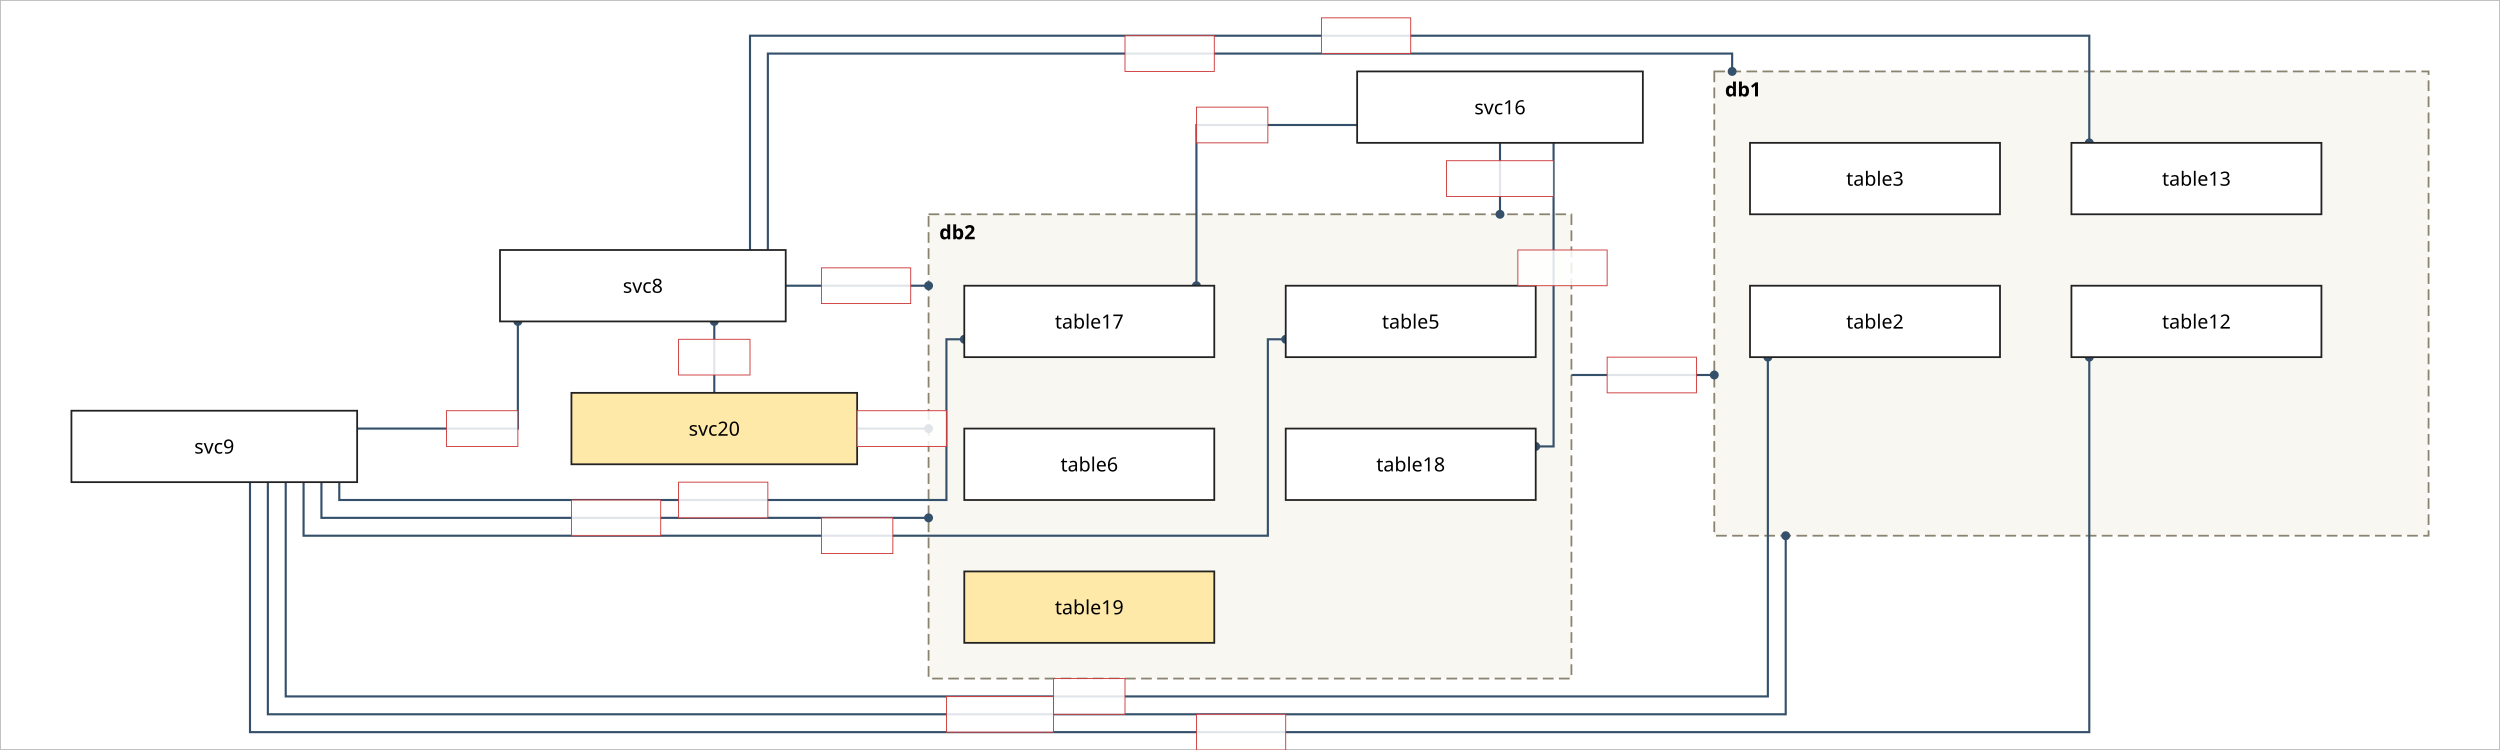
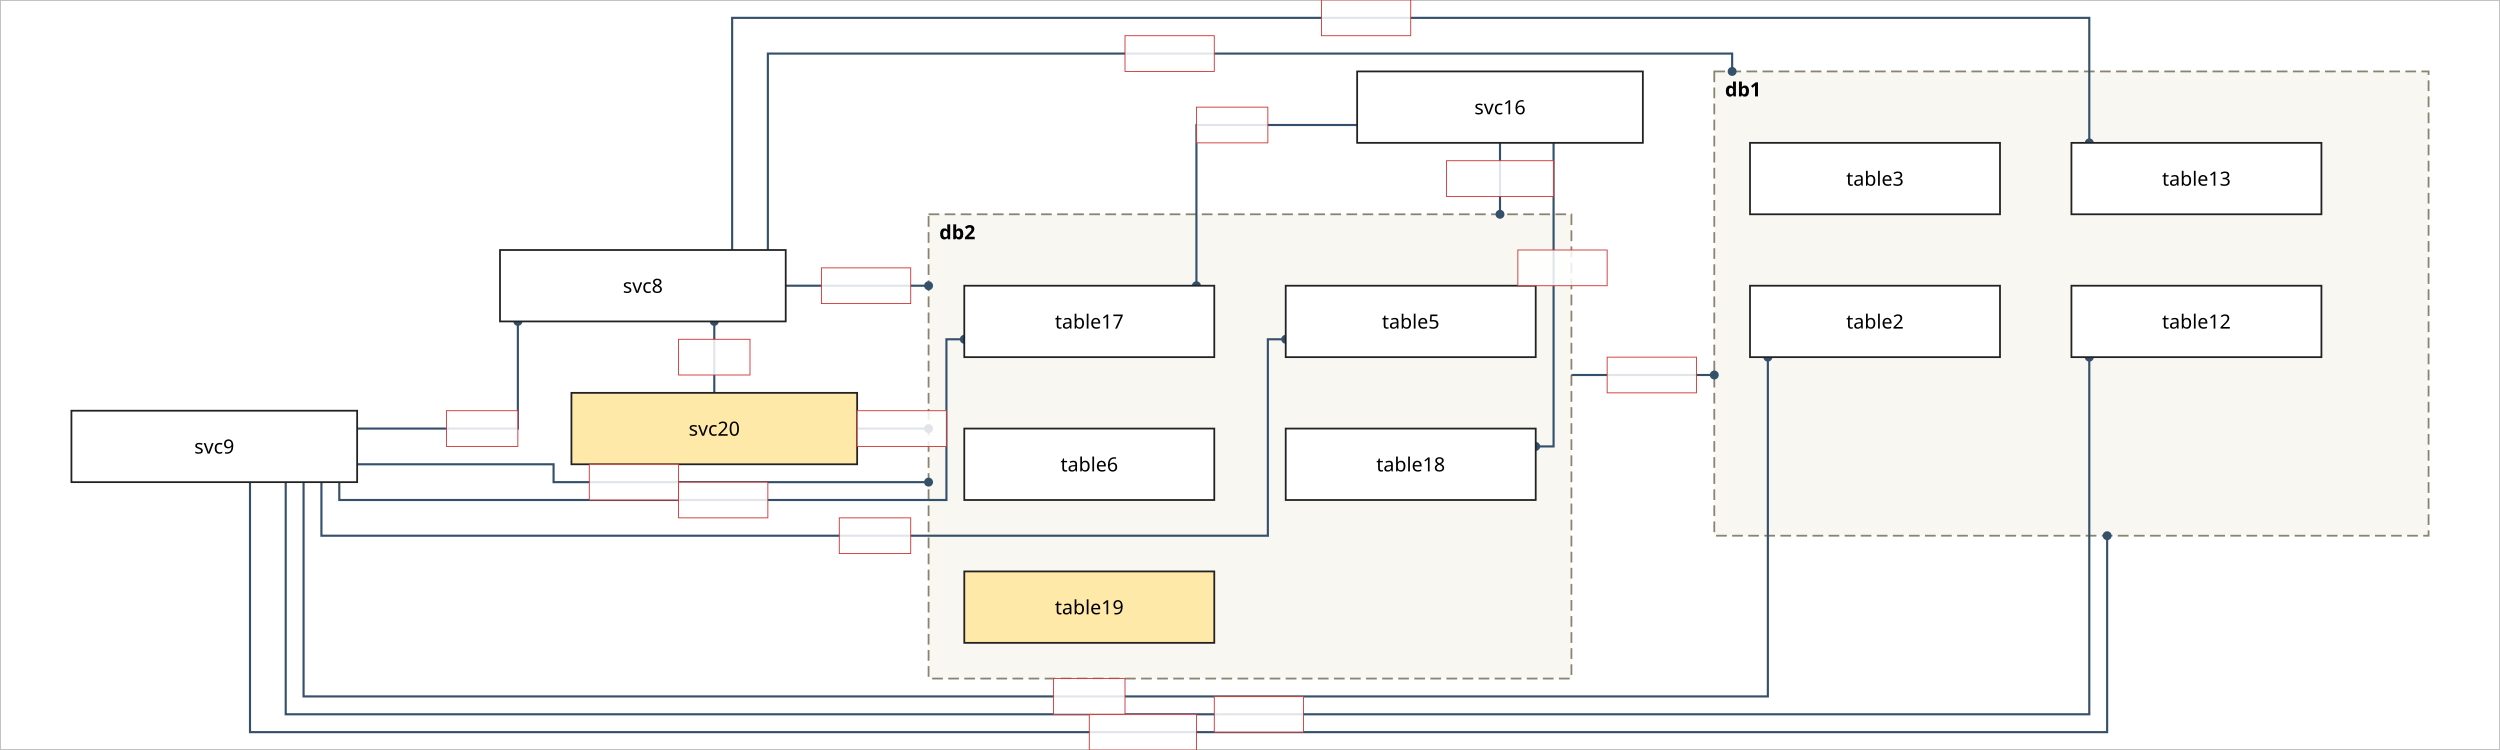
<svg xmlns="http://www.w3.org/2000/svg" width="1400" height="420" viewBox="0 0 1400 420" font-family="sans-serif" font-size="11">
  <rect width="100%" height="100%" fill="#fff" stroke="#bbb" />
  <rect x="960" y="40" width="400" height="260" fill="#f3f1ea" fill-opacity="0.6" stroke="#8a8370" stroke-dasharray="6 3" />
  <text x="966" y="54" font-weight="bold">db1</text>
  <rect x="520" y="120" width="360" height="260" fill="#f3f1ea" fill-opacity="0.6" stroke="#8a8370" stroke-dasharray="6 3" />
  <text x="526" y="134" font-weight="bold">db2</text>
  <polyline points="880,210 960,210" fill="none" stroke="#35506b" stroke-width="1.2" />
  <circle cx="960" cy="210" r="2.5" fill="#35506b" />
  <polyline points="840,80 840,120" fill="none" stroke="#35506b" stroke-width="1.2" />
  <circle cx="840" cy="120" r="2.5" fill="#35506b" />
  <polyline points="760,70 670,70 670,160" fill="none" stroke="#35506b" stroke-width="1.2" />
  <circle cx="670" cy="160" r="2.5" fill="#35506b" />
  <polyline points="870,80 870,250 860,250" fill="none" stroke="#35506b" stroke-width="1.2" />
  <circle cx="860" cy="250" r="2.5" fill="#35506b" />
  <polyline points="480,240 520,240" fill="none" stroke="#35506b" stroke-width="1.2" />
  <circle cx="520" cy="240" r="2.5" fill="#35506b" />
  <polyline points="400,220 400,180" fill="none" stroke="#35506b" stroke-width="1.2" />
  <circle cx="400" cy="180" r="2.5" fill="#35506b" />
  <polyline points="430,140 430,30 970,30 970,40" fill="none" stroke="#35506b" stroke-width="1.2" />
  <circle cx="970" cy="40" r="2.5" fill="#35506b" />
-   <polyline points="420,140 420,20 1170,20 1170,80" fill="none" stroke="#35506b" stroke-width="1.2" />
+   <polyline points="410,140 410,10 1170,10 1170,80" fill="none" stroke="#35506b" stroke-width="1.2" />
  <circle cx="1170" cy="80" r="2.5" fill="#35506b" />
  <polyline points="440,160 520,160" fill="none" stroke="#35506b" stroke-width="1.2" />
  <circle cx="520" cy="160" r="2.5" fill="#35506b" />
-   <polyline points="150,270 150,400 1000,400 1000,300" fill="none" stroke="#35506b" stroke-width="1.2" />
-   <circle cx="1000" cy="300" r="2.5" fill="#35506b" />
-   <polyline points="140,270 140,410 1170,410 1170,200" fill="none" stroke="#35506b" stroke-width="1.2" />
+   <polyline points="140,270 140,410 1180,410 1180,300" fill="none" stroke="#35506b" stroke-width="1.2" />
+   <circle cx="1180" cy="300" r="2.5" fill="#35506b" />
+   <polyline points="160,270 160,400 1170,400 1170,200" fill="none" stroke="#35506b" stroke-width="1.2" />
  <circle cx="1170" cy="200" r="2.5" fill="#35506b" />
-   <polyline points="160,270 160,390 990,390 990,200" fill="none" stroke="#35506b" stroke-width="1.2" />
+   <polyline points="170,270 170,390 990,390 990,200" fill="none" stroke="#35506b" stroke-width="1.2" />
  <circle cx="990" cy="200" r="2.5" fill="#35506b" />
-   <polyline points="180,270 180,290 520,290" fill="none" stroke="#35506b" stroke-width="1.2" />
-   <circle cx="520" cy="290" r="2.5" fill="#35506b" />
+   <polyline points="200,260 310,260 310,270 520,270" fill="none" stroke="#35506b" stroke-width="1.2" />
+   <circle cx="520" cy="270" r="2.5" fill="#35506b" />
  <polyline points="190,270 190,280 530,280 530,190 540,190" fill="none" stroke="#35506b" stroke-width="1.2" />
  <circle cx="540" cy="190" r="2.5" fill="#35506b" />
-   <polyline points="170,270 170,300 710,300 710,190 720,190" fill="none" stroke="#35506b" stroke-width="1.2" />
+   <polyline points="180,270 180,300 710,300 710,190 720,190" fill="none" stroke="#35506b" stroke-width="1.2" />
  <circle cx="720" cy="190" r="2.5" fill="#35506b" />
  <polyline points="200,240 290,240 290,180" fill="none" stroke="#35506b" stroke-width="1.2" />
  <circle cx="290" cy="180" r="2.5" fill="#35506b" />
  <rect x="1160" y="160" width="140" height="40" fill="#fff" stroke="#222" />
  <text x="1230" y="184" text-anchor="middle">table12</text>
  <rect x="1160" y="80" width="140" height="40" fill="#fff" stroke="#222" />
  <text x="1230" y="104" text-anchor="middle">table13</text>
  <rect x="980" y="160" width="140" height="40" fill="#fff" stroke="#222" />
  <text x="1050" y="184" text-anchor="middle">table2</text>
  <rect x="980" y="80" width="140" height="40" fill="#fff" stroke="#222" />
  <text x="1050" y="104" text-anchor="middle">table3</text>
  <rect x="540" y="160" width="140" height="40" fill="#fff" stroke="#222" />
  <text x="610" y="184" text-anchor="middle">table17</text>
  <rect x="720" y="240" width="140" height="40" fill="#fff" stroke="#222" />
  <text x="790" y="264" text-anchor="middle">table18</text>
  <rect x="540" y="320" width="140" height="40" fill="#ffe9a8" stroke="#222" />
  <text x="610" y="344" text-anchor="middle">table19</text>
  <rect x="720" y="160" width="140" height="40" fill="#fff" stroke="#222" />
  <text x="790" y="184" text-anchor="middle">table5</text>
  <rect x="540" y="240" width="140" height="40" fill="#fff" stroke="#222" />
  <text x="610" y="264" text-anchor="middle">table6</text>
  <rect x="760" y="40" width="160" height="40" fill="#fff" stroke="#222" />
  <text x="840" y="64" text-anchor="middle">svc16</text>
  <rect x="320" y="220" width="160" height="40" fill="#ffe9a8" stroke="#222" />
  <text x="400" y="244" text-anchor="middle">svc20</text>
  <rect x="280" y="140" width="160" height="40" fill="#fff" stroke="#222" />
  <text x="360" y="164" text-anchor="middle">svc8</text>
  <rect x="40" y="230" width="160" height="40" fill="#fff" stroke="#222" />
  <text x="120" y="254" text-anchor="middle">svc9</text>
  <rect x="900" y="200" width="50" height="20" fill="#fff" fill-opacity="0.85" stroke="#c33" stroke-width="0.5" />
  <rect x="810" y="90" width="60" height="20" fill="#fff" fill-opacity="0.85" stroke="#c33" stroke-width="0.5" />
  <rect x="670" y="60" width="40" height="20" fill="#fff" fill-opacity="0.85" stroke="#c33" stroke-width="0.5" />
  <rect x="850" y="140" width="50" height="20" fill="#fff" fill-opacity="0.85" stroke="#c33" stroke-width="0.5" />
  <rect x="480" y="230" width="50" height="20" fill="#fff" fill-opacity="0.85" stroke="#c33" stroke-width="0.5" />
  <rect x="380" y="190" width="40" height="20" fill="#fff" fill-opacity="0.85" stroke="#c33" stroke-width="0.5" />
  <rect x="630" y="20" width="50" height="20" fill="#fff" fill-opacity="0.85" stroke="#c33" stroke-width="0.5" />
-   <rect x="740" y="10" width="50" height="20" fill="#fff" fill-opacity="0.85" stroke="#c33" stroke-width="0.5" />
+   <rect x="740" y="0" width="50" height="20" fill="#fff" fill-opacity="0.85" stroke="#c33" stroke-width="0.5" />
  <rect x="460" y="150" width="50" height="20" fill="#fff" fill-opacity="0.85" stroke="#c33" stroke-width="0.5" />
-   <rect x="530" y="390" width="60" height="20" fill="#fff" fill-opacity="0.85" stroke="#c33" stroke-width="0.5" />
-   <rect x="670" y="400" width="50" height="20" fill="#fff" fill-opacity="0.85" stroke="#c33" stroke-width="0.5" />
+   <rect x="610" y="400" width="60" height="20" fill="#fff" fill-opacity="0.85" stroke="#c33" stroke-width="0.5" />
+   <rect x="680" y="390" width="50" height="20" fill="#fff" fill-opacity="0.85" stroke="#c33" stroke-width="0.5" />
  <rect x="590" y="380" width="40" height="20" fill="#fff" fill-opacity="0.85" stroke="#c33" stroke-width="0.5" />
-   <rect x="320" y="280" width="50" height="20" fill="#fff" fill-opacity="0.85" stroke="#c33" stroke-width="0.5" />
+   <rect x="330" y="260" width="50" height="20" fill="#fff" fill-opacity="0.85" stroke="#c33" stroke-width="0.5" />
  <rect x="380" y="270" width="50" height="20" fill="#fff" fill-opacity="0.85" stroke="#c33" stroke-width="0.5" />
-   <rect x="460" y="290" width="40" height="20" fill="#fff" fill-opacity="0.85" stroke="#c33" stroke-width="0.5" />
+   <rect x="470" y="290" width="40" height="20" fill="#fff" fill-opacity="0.85" stroke="#c33" stroke-width="0.5" />
  <rect x="250" y="230" width="40" height="20" fill="#fff" fill-opacity="0.85" stroke="#c33" stroke-width="0.5" />
</svg>
